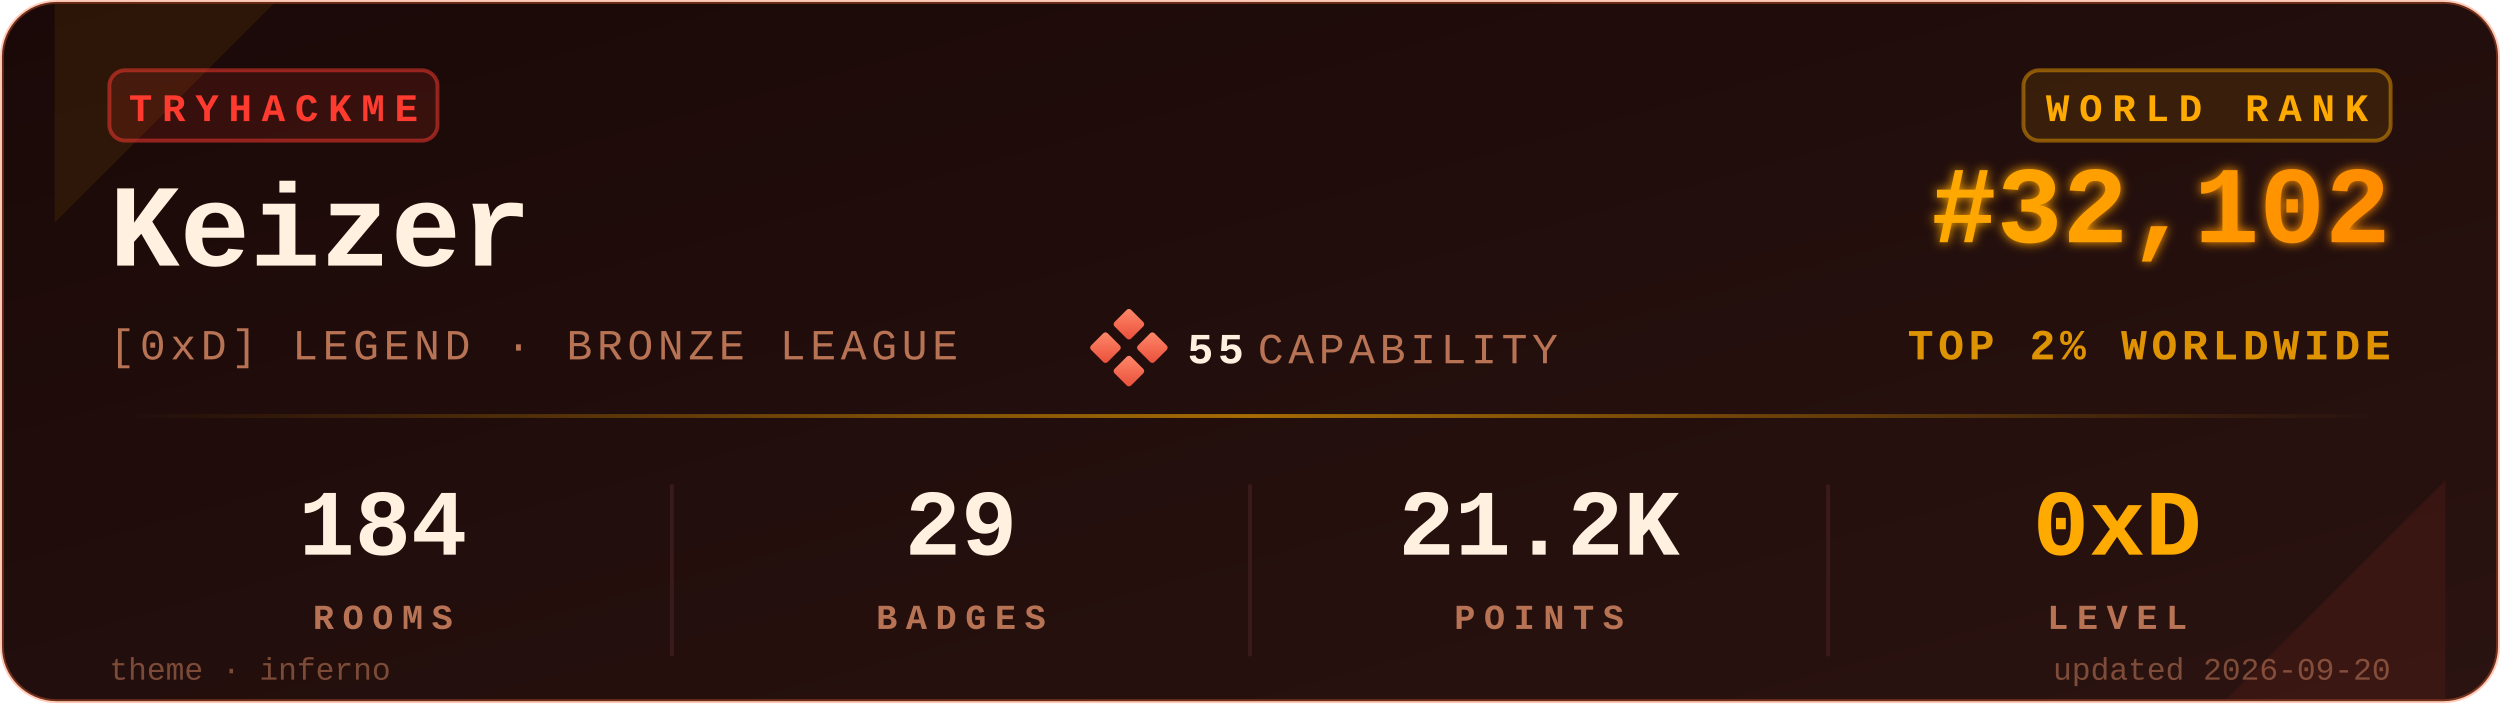
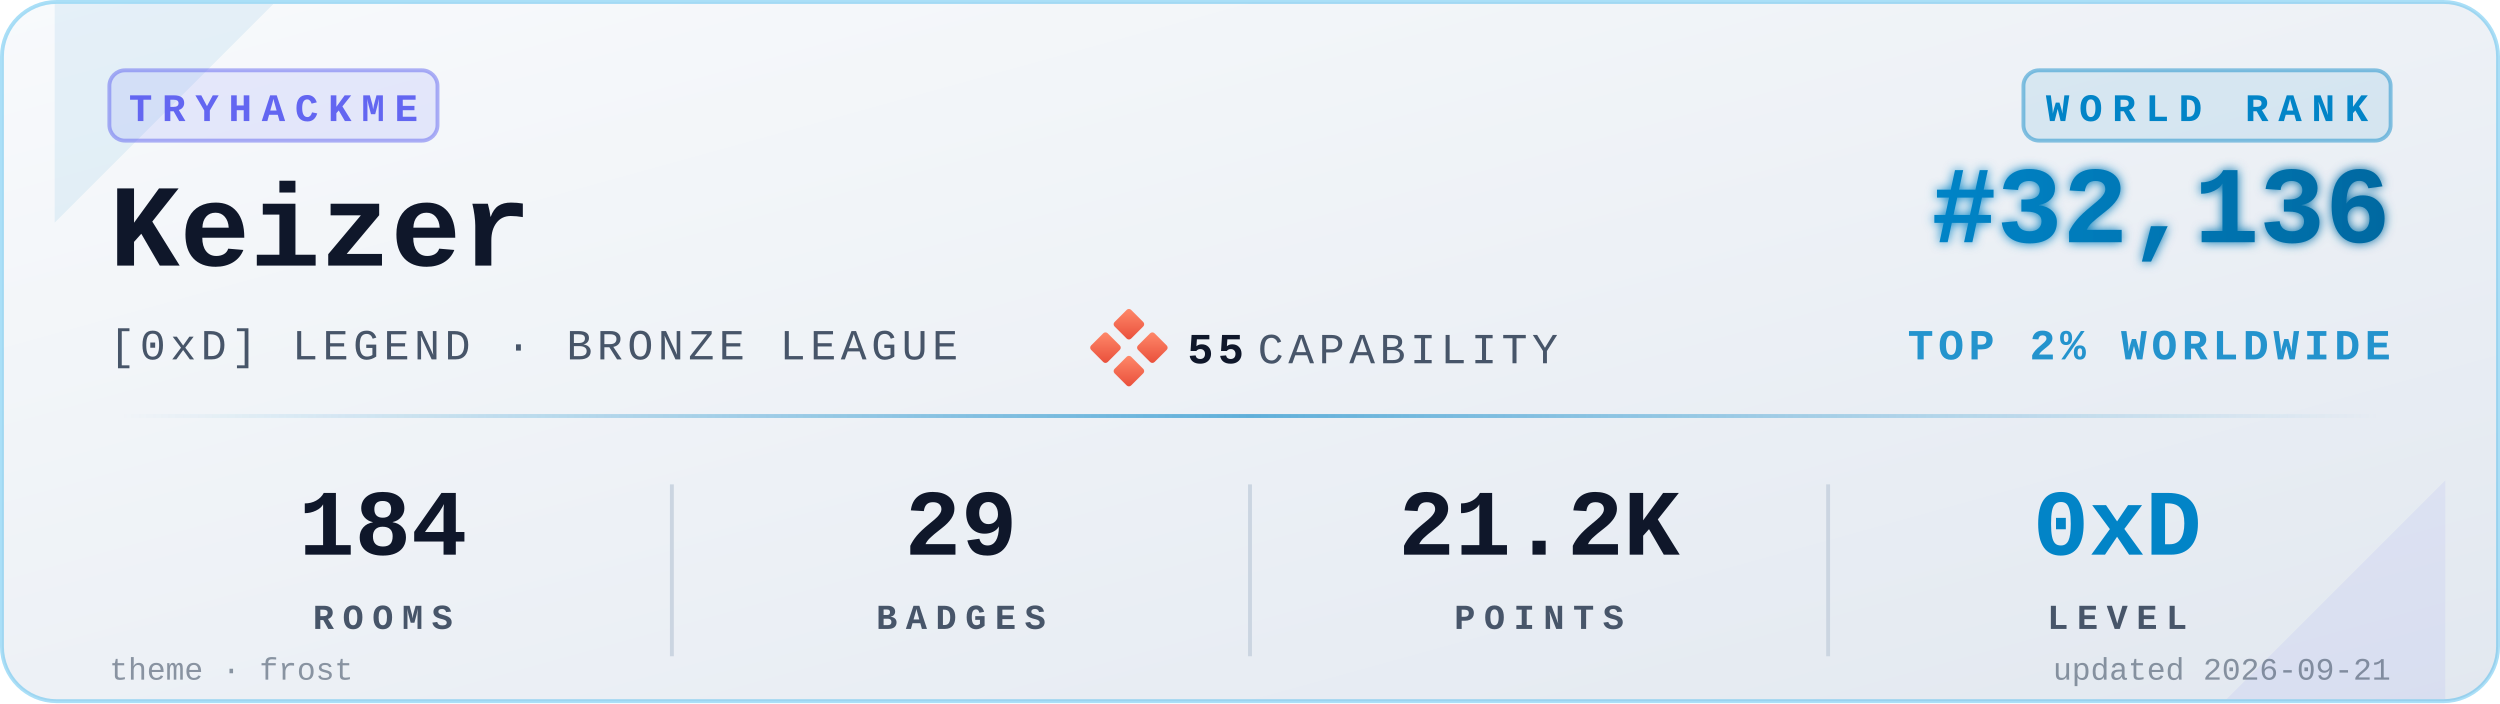
<svg xmlns="http://www.w3.org/2000/svg" viewBox="0 0 640 180" width="640" height="180" role="img" aria-label="TryHackMe stats for Keizer">
  <defs>
    <linearGradient id="bgGrad" x1="0" y1="0" x2="1" y2="1">
-       <stop offset="0%" stop-color="#1a0908" />
-       <stop offset="100%" stop-color="#2a1310" />
+       <stop offset="0%" stop-color="#f8fafc" />
+       <stop offset="100%" stop-color="#e2e8f0" />
    </linearGradient>
    <linearGradient id="rankGrad" x1="0" y1="0" x2="1" y2="0">
-       <stop offset="0%" stop-color="#FFAA00" />
-       <stop offset="100%" stop-color="#FF8C00" />
+       <stop offset="0%" stop-color="#0284C7" />
+       <stop offset="100%" stop-color="#0369A1" />
    </linearGradient>
    <linearGradient id="accentGrad" x1="0" y1="0" x2="1" y2="0">
-       <stop offset="0%" stop-color="#FFAA00" stop-opacity="0" />
-       <stop offset="50%" stop-color="#FFAA00" stop-opacity="0.6" />
-       <stop offset="100%" stop-color="#FFAA00" stop-opacity="0" />
+       <stop offset="0%" stop-color="#0284C7" stop-opacity="0" />
+       <stop offset="50%" stop-color="#0284C7" stop-opacity="0.6" />
+       <stop offset="100%" stop-color="#0284C7" stop-opacity="0" />
    </linearGradient>
    <linearGradient id="capGrad" x1="0" y1="0" x2="1" y2="1">
      <stop offset="0%" stop-color="#ff8a6b" />
      <stop offset="100%" stop-color="#e94e3a" />
    </linearGradient>
    <filter id="glow" x="-20%" y="-20%" width="140%" height="140%">
      <feGaussianBlur stdDeviation="1.4" result="b" />
      <feMerge>
        <feMergeNode in="b" />
        <feMergeNode in="SourceGraphic" />
      </feMerge>
    </filter>
  </defs>
-   <rect x="0.5" y="0.5" width="639" height="179" rx="14" ry="14" fill="url(#bgGrad)" stroke="#FF6B35" stroke-opacity="0.35" stroke-width="1" />
-   <path d="M 14,1 L 70,1 L 14,57 Z" fill="#FFAA00" opacity="0.08" />
-   <path d="M 626,179 L 570,179 L 626,123 Z" fill="#FF3B30" opacity="0.08" />
+   <rect x="0.5" y="0.5" width="639" height="179" rx="14" ry="14" fill="url(#bgGrad)" stroke="#0EA5E9" stroke-opacity="0.35" stroke-width="1" />
+   <path d="M 14,1 L 70,1 L 14,57 Z" fill="#0284C7" opacity="0.08" />
+   <path d="M 626,179 L 570,179 L 626,123 Z" fill="#6366F1" opacity="0.08" />
  <g transform="translate(28,18)">
-     <rect x="0" y="0" width="84" height="18" rx="4" ry="4" fill="#FF3B30" fill-opacity="0.12" stroke="#FF3B30" stroke-opacity="0.5" />
-     <text x="42" y="13" fill="#FF3B30" font-family="ui-monospace,'SF Mono','Menlo','Cascadia Code','Consolas','Liberation Mono',monospace" font-size="10" font-weight="700" letter-spacing="2.5" text-anchor="middle">TRYHACKME</text>
+     <rect x="0" y="0" width="84" height="18" rx="4" ry="4" fill="#6366F1" fill-opacity="0.12" stroke="#6366F1" stroke-opacity="0.5" />
+     <text x="42" y="13" fill="#6366F1" font-family="ui-monospace,'SF Mono','Menlo','Cascadia Code','Consolas','Liberation Mono',monospace" font-size="10" font-weight="700" letter-spacing="2.5" text-anchor="middle">TRYHACKME</text>
  </g>
-   <text x="28" y="68" fill="#FFF0E0" font-family="ui-monospace,'SF Mono','Menlo','Cascadia Code','Consolas','Liberation Mono',monospace" font-size="30" font-weight="700">Keizer</text>
-   <text x="28" y="92" fill="#B87355" font-family="ui-monospace,'SF Mono','Menlo','Cascadia Code','Consolas','Liberation Mono',monospace" font-size="11" font-weight="500" letter-spacing="1.2">[0xD] LEGEND · BRONZE LEAGUE</text>
+   <text x="28" y="68" fill="#0f172a" font-family="ui-monospace,'SF Mono','Menlo','Cascadia Code','Consolas','Liberation Mono',monospace" font-size="30" font-weight="700">Keizer</text>
+   <text x="28" y="92" fill="#475569" font-family="ui-monospace,'SF Mono','Menlo','Cascadia Code','Consolas','Liberation Mono',monospace" font-size="11" font-weight="500" letter-spacing="1.2">[0xD] LEGEND · BRONZE LEAGUE</text>
  <g transform="translate(280,80)">
    <rect x="6" y="0" width="6" height="6" rx="0.8" fill="url(#capGrad)" transform="rotate(45 9 3)" />
    <rect x="0" y="6" width="6" height="6" rx="0.8" fill="url(#capGrad)" transform="rotate(45 3 9)" />
    <rect x="12" y="6" width="6" height="6" rx="0.8" fill="url(#capGrad)" transform="rotate(45 15 9)" />
    <rect x="6" y="12" width="6" height="6" rx="0.8" fill="url(#capGrad)" transform="rotate(45 9 15)" />
-     <text x="24" y="13" fill="#FFF0E0" font-family="ui-monospace,'SF Mono','Menlo','Cascadia Code','Consolas','Liberation Mono',monospace" font-size="11" font-weight="700" letter-spacing="1.2">55</text>
-     <text x="42" y="13" fill="#B87355" font-family="ui-monospace,'SF Mono','Menlo','Cascadia Code','Consolas','Liberation Mono',monospace" font-size="11" font-weight="500" letter-spacing="1.2">CAPABILITY</text>
+     <text x="24" y="13" fill="#0f172a" font-family="ui-monospace,'SF Mono','Menlo','Cascadia Code','Consolas','Liberation Mono',monospace" font-size="11" font-weight="700" letter-spacing="1.2">55</text>
+     <text x="42" y="13" fill="#475569" font-family="ui-monospace,'SF Mono','Menlo','Cascadia Code','Consolas','Liberation Mono',monospace" font-size="11" font-weight="500" letter-spacing="1.2">CAPABILITY</text>
  </g>
  <g transform="translate(612,18)">
-     <rect x="-94" y="0" width="94" height="18" rx="4" ry="4" fill="#FFAA00" fill-opacity="0.10" stroke="#FFAA00" stroke-opacity="0.45" />
-     <text x="-47" y="13" fill="#FFAA00" font-family="ui-monospace,'SF Mono','Menlo','Cascadia Code','Consolas','Liberation Mono',monospace" font-size="10" font-weight="700" letter-spacing="2.5" text-anchor="middle">WORLD RANK</text>
+     <rect x="-94" y="0" width="94" height="18" rx="4" ry="4" fill="#0284C7" fill-opacity="0.10" stroke="#0284C7" stroke-opacity="0.45" />
+     <text x="-47" y="13" fill="#0284C7" font-family="ui-monospace,'SF Mono','Menlo','Cascadia Code','Consolas','Liberation Mono',monospace" font-size="10" font-weight="700" letter-spacing="2.5" text-anchor="middle">WORLD RANK</text>
  </g>
-   <text x="612" y="62" fill="url(#rankGrad)" font-family="ui-monospace,'SF Mono','Menlo','Cascadia Code','Consolas','Liberation Mono',monospace" font-size="28" font-weight="700" text-anchor="end" filter="url(#glow)">#32,102</text>
-   <text x="612" y="92" fill="#FFAA00" fill-opacity="0.85" font-family="ui-monospace,'SF Mono','Menlo','Cascadia Code','Consolas','Liberation Mono',monospace" font-size="11" font-weight="600" letter-spacing="1.2" text-anchor="end">TOP 2% WORLDWIDE</text>
+   <text x="612" y="62" fill="url(#rankGrad)" font-family="ui-monospace,'SF Mono','Menlo','Cascadia Code','Consolas','Liberation Mono',monospace" font-size="28" font-weight="700" text-anchor="end" filter="url(#glow)">#32,136</text>
+   <text x="612" y="92" fill="#0284C7" fill-opacity="0.85" font-family="ui-monospace,'SF Mono','Menlo','Cascadia Code','Consolas','Liberation Mono',monospace" font-size="11" font-weight="600" letter-spacing="1.2" text-anchor="end">TOP 2% WORLDWIDE</text>
  <rect x="28" y="106" width="584" height="1" fill="url(#accentGrad)" />
  <g font-family="ui-monospace,'SF Mono','Menlo','Cascadia Code','Consolas','Liberation Mono',monospace" text-anchor="middle">
-     <text x="98" y="142" fill="#FFF0E0" font-size="24" font-weight="700">184</text>
-     <text x="98" y="161" fill="#B87355" font-size="9" font-weight="600" letter-spacing="2.2">ROOMS</text>
-     <text x="246" y="142" fill="#FFF0E0" font-size="24" font-weight="700">29</text>
-     <text x="246" y="161" fill="#B87355" font-size="9" font-weight="600" letter-spacing="2.2">BADGES</text>
-     <text x="394" y="142" fill="#FFF0E0" font-size="24" font-weight="700">21.2K</text>
-     <text x="394" y="161" fill="#B87355" font-size="9" font-weight="600" letter-spacing="2.2">POINTS</text>
-     <text x="542" y="142" fill="#FFAA00" font-size="24" font-weight="700">0xD</text>
-     <text x="542" y="161" fill="#B87355" font-size="9" font-weight="600" letter-spacing="2.2">LEVEL</text>
+     <text x="98" y="142" fill="#0f172a" font-size="24" font-weight="700">184</text>
+     <text x="98" y="161" fill="#475569" font-size="9" font-weight="600" letter-spacing="2.2">ROOMS</text>
+     <text x="246" y="142" fill="#0f172a" font-size="24" font-weight="700">29</text>
+     <text x="246" y="161" fill="#475569" font-size="9" font-weight="600" letter-spacing="2.2">BADGES</text>
+     <text x="394" y="142" fill="#0f172a" font-size="24" font-weight="700">21.2K</text>
+     <text x="394" y="161" fill="#475569" font-size="9" font-weight="600" letter-spacing="2.2">POINTS</text>
+     <text x="542" y="142" fill="#0284C7" font-size="24" font-weight="700">0xD</text>
+     <text x="542" y="161" fill="#475569" font-size="9" font-weight="600" letter-spacing="2.2">LEVEL</text>
  </g>
-   <line x1="172" y1="124" x2="172" y2="168" stroke="#3a1a1a" stroke-width="1" />
-   <line x1="320" y1="124" x2="320" y2="168" stroke="#3a1a1a" stroke-width="1" />
-   <line x1="468" y1="124" x2="468" y2="168" stroke="#3a1a1a" stroke-width="1" />
-   <text x="28" y="174" fill="#B87355" fill-opacity="0.6" font-family="ui-monospace,'SF Mono','Menlo','Cascadia Code','Consolas','Liberation Mono',monospace" font-size="8" font-weight="500">theme · inferno</text>
-   <text x="612" y="174" fill="#B87355" fill-opacity="0.6" font-family="ui-monospace,'SF Mono','Menlo','Cascadia Code','Consolas','Liberation Mono',monospace" font-size="8" font-weight="500" text-anchor="end">updated 2026-09-20</text>
+   <line x1="172" y1="124" x2="172" y2="168" stroke="#cbd5e1" stroke-width="1" />
+   <line x1="320" y1="124" x2="320" y2="168" stroke="#cbd5e1" stroke-width="1" />
+   <line x1="468" y1="124" x2="468" y2="168" stroke="#cbd5e1" stroke-width="1" />
+   <text x="28" y="174" fill="#475569" fill-opacity="0.6" font-family="ui-monospace,'SF Mono','Menlo','Cascadia Code','Consolas','Liberation Mono',monospace" font-size="8" font-weight="500">theme · frost</text>
+   <text x="612" y="174" fill="#475569" fill-opacity="0.6" font-family="ui-monospace,'SF Mono','Menlo','Cascadia Code','Consolas','Liberation Mono',monospace" font-size="8" font-weight="500" text-anchor="end">updated 2026-09-21</text>
</svg>
